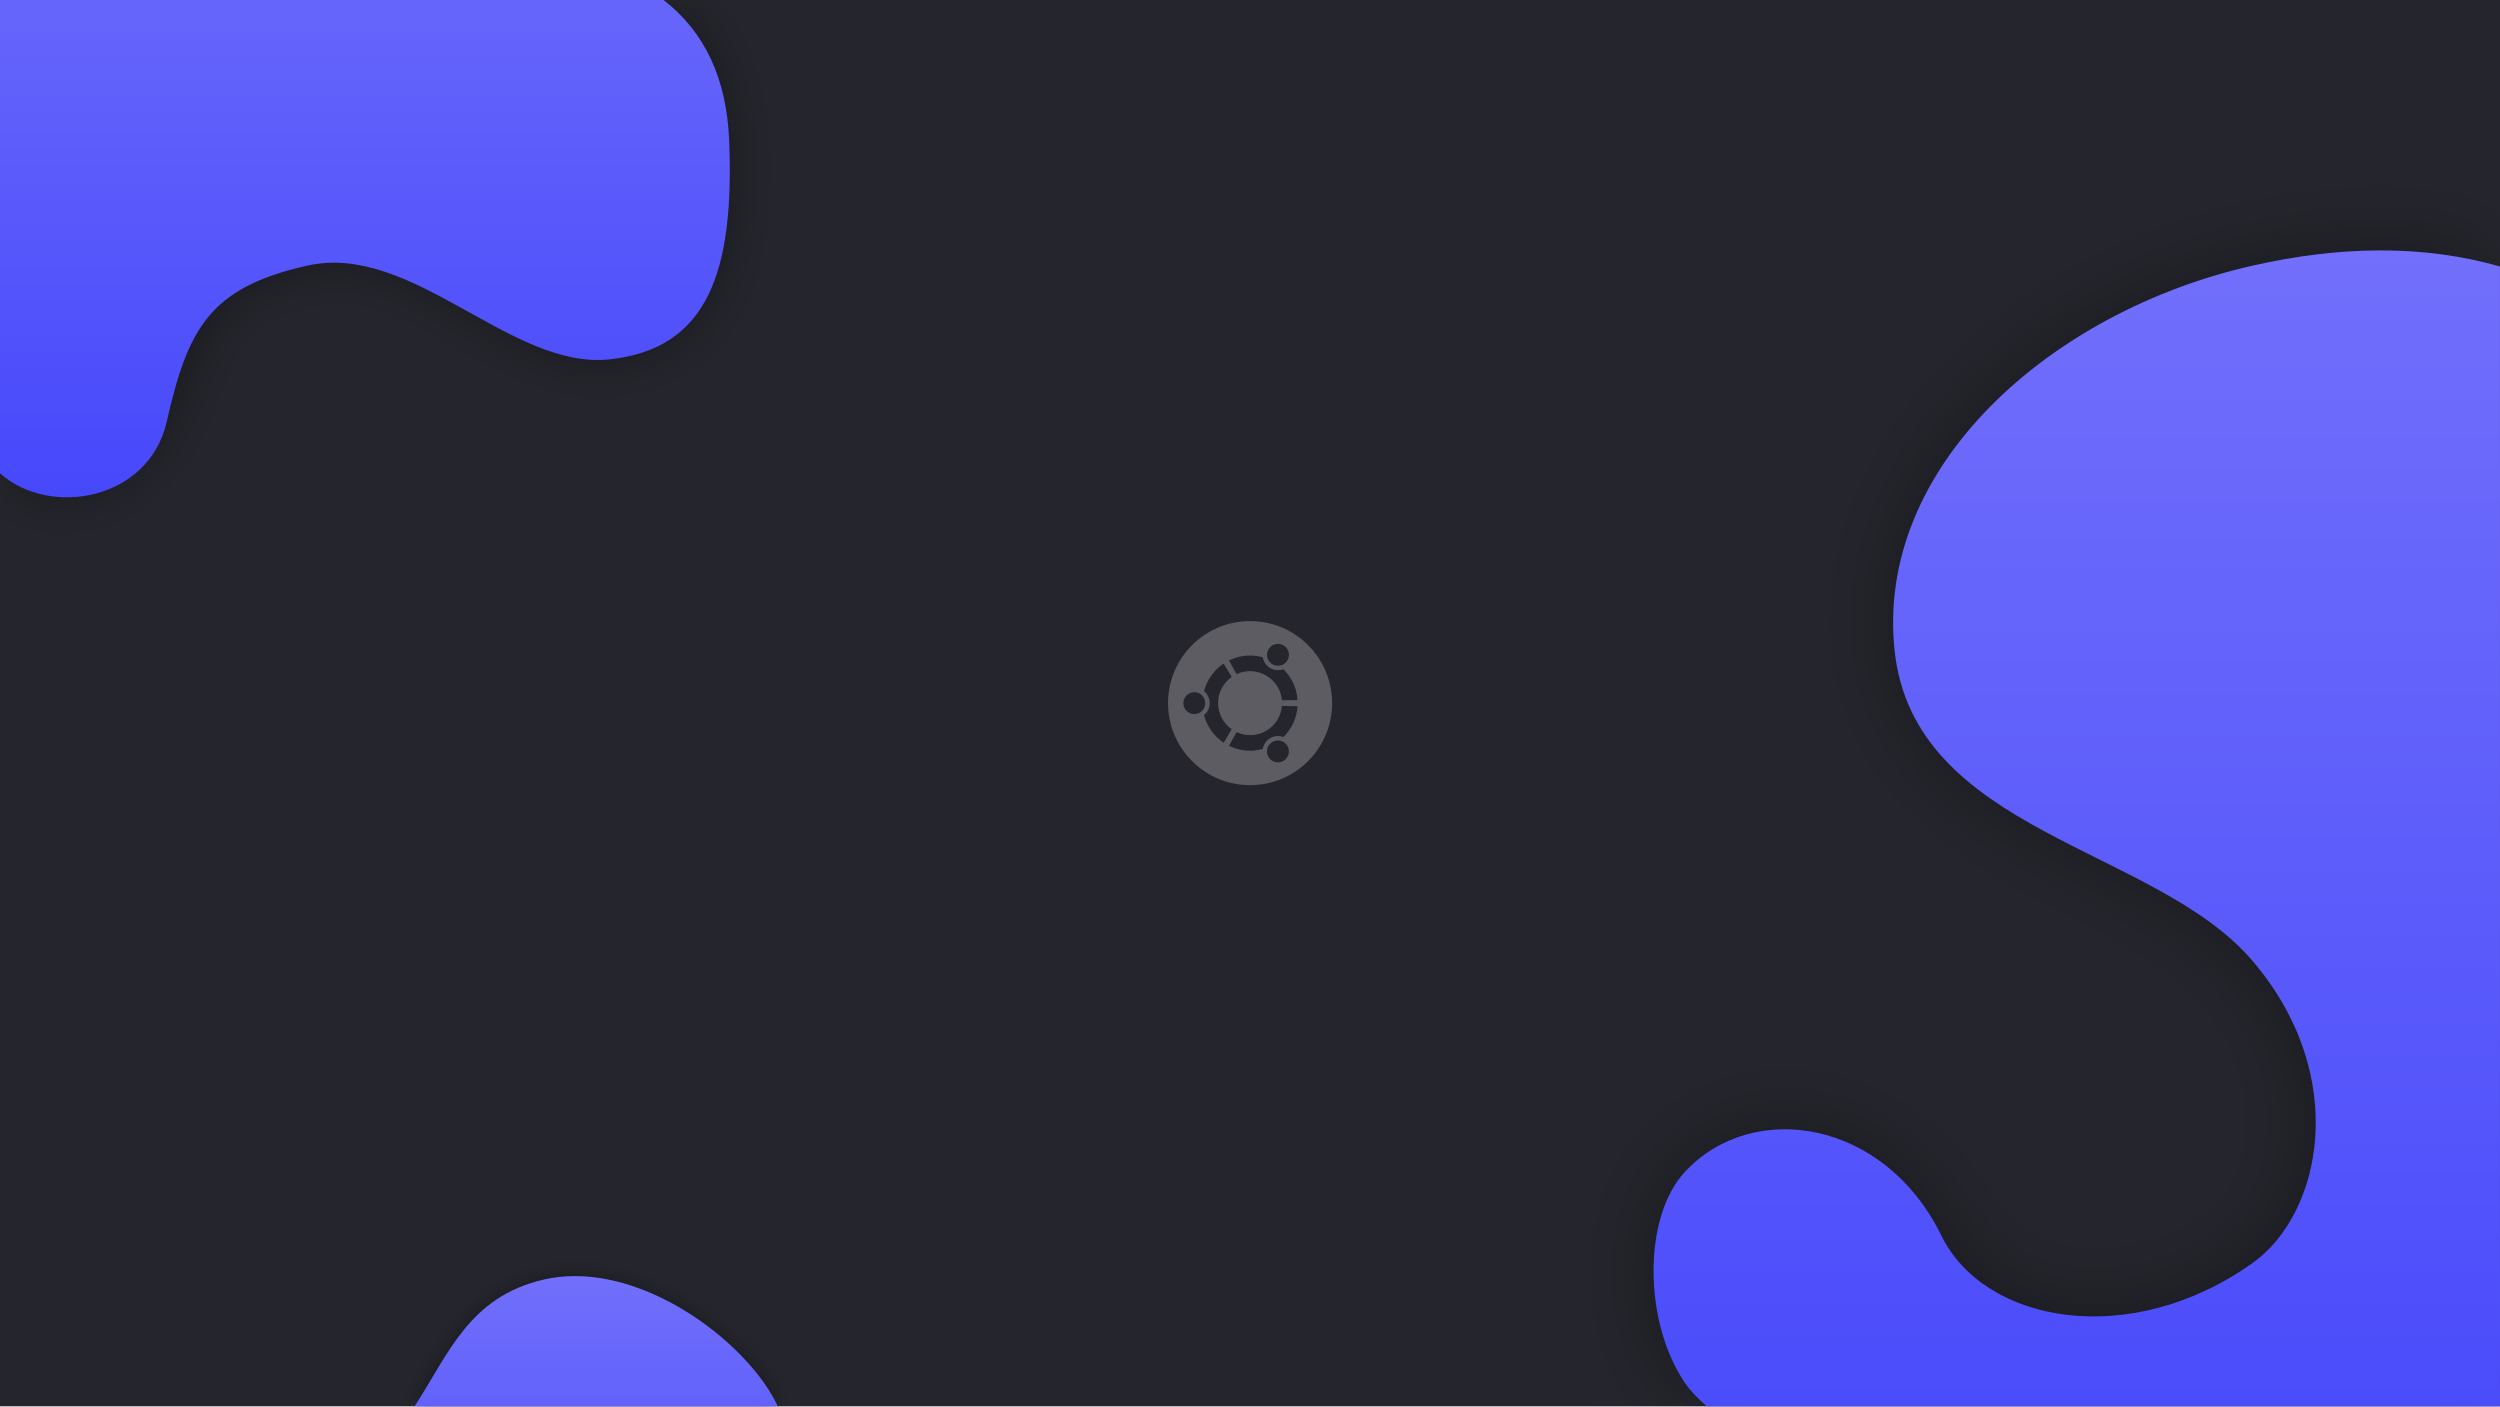
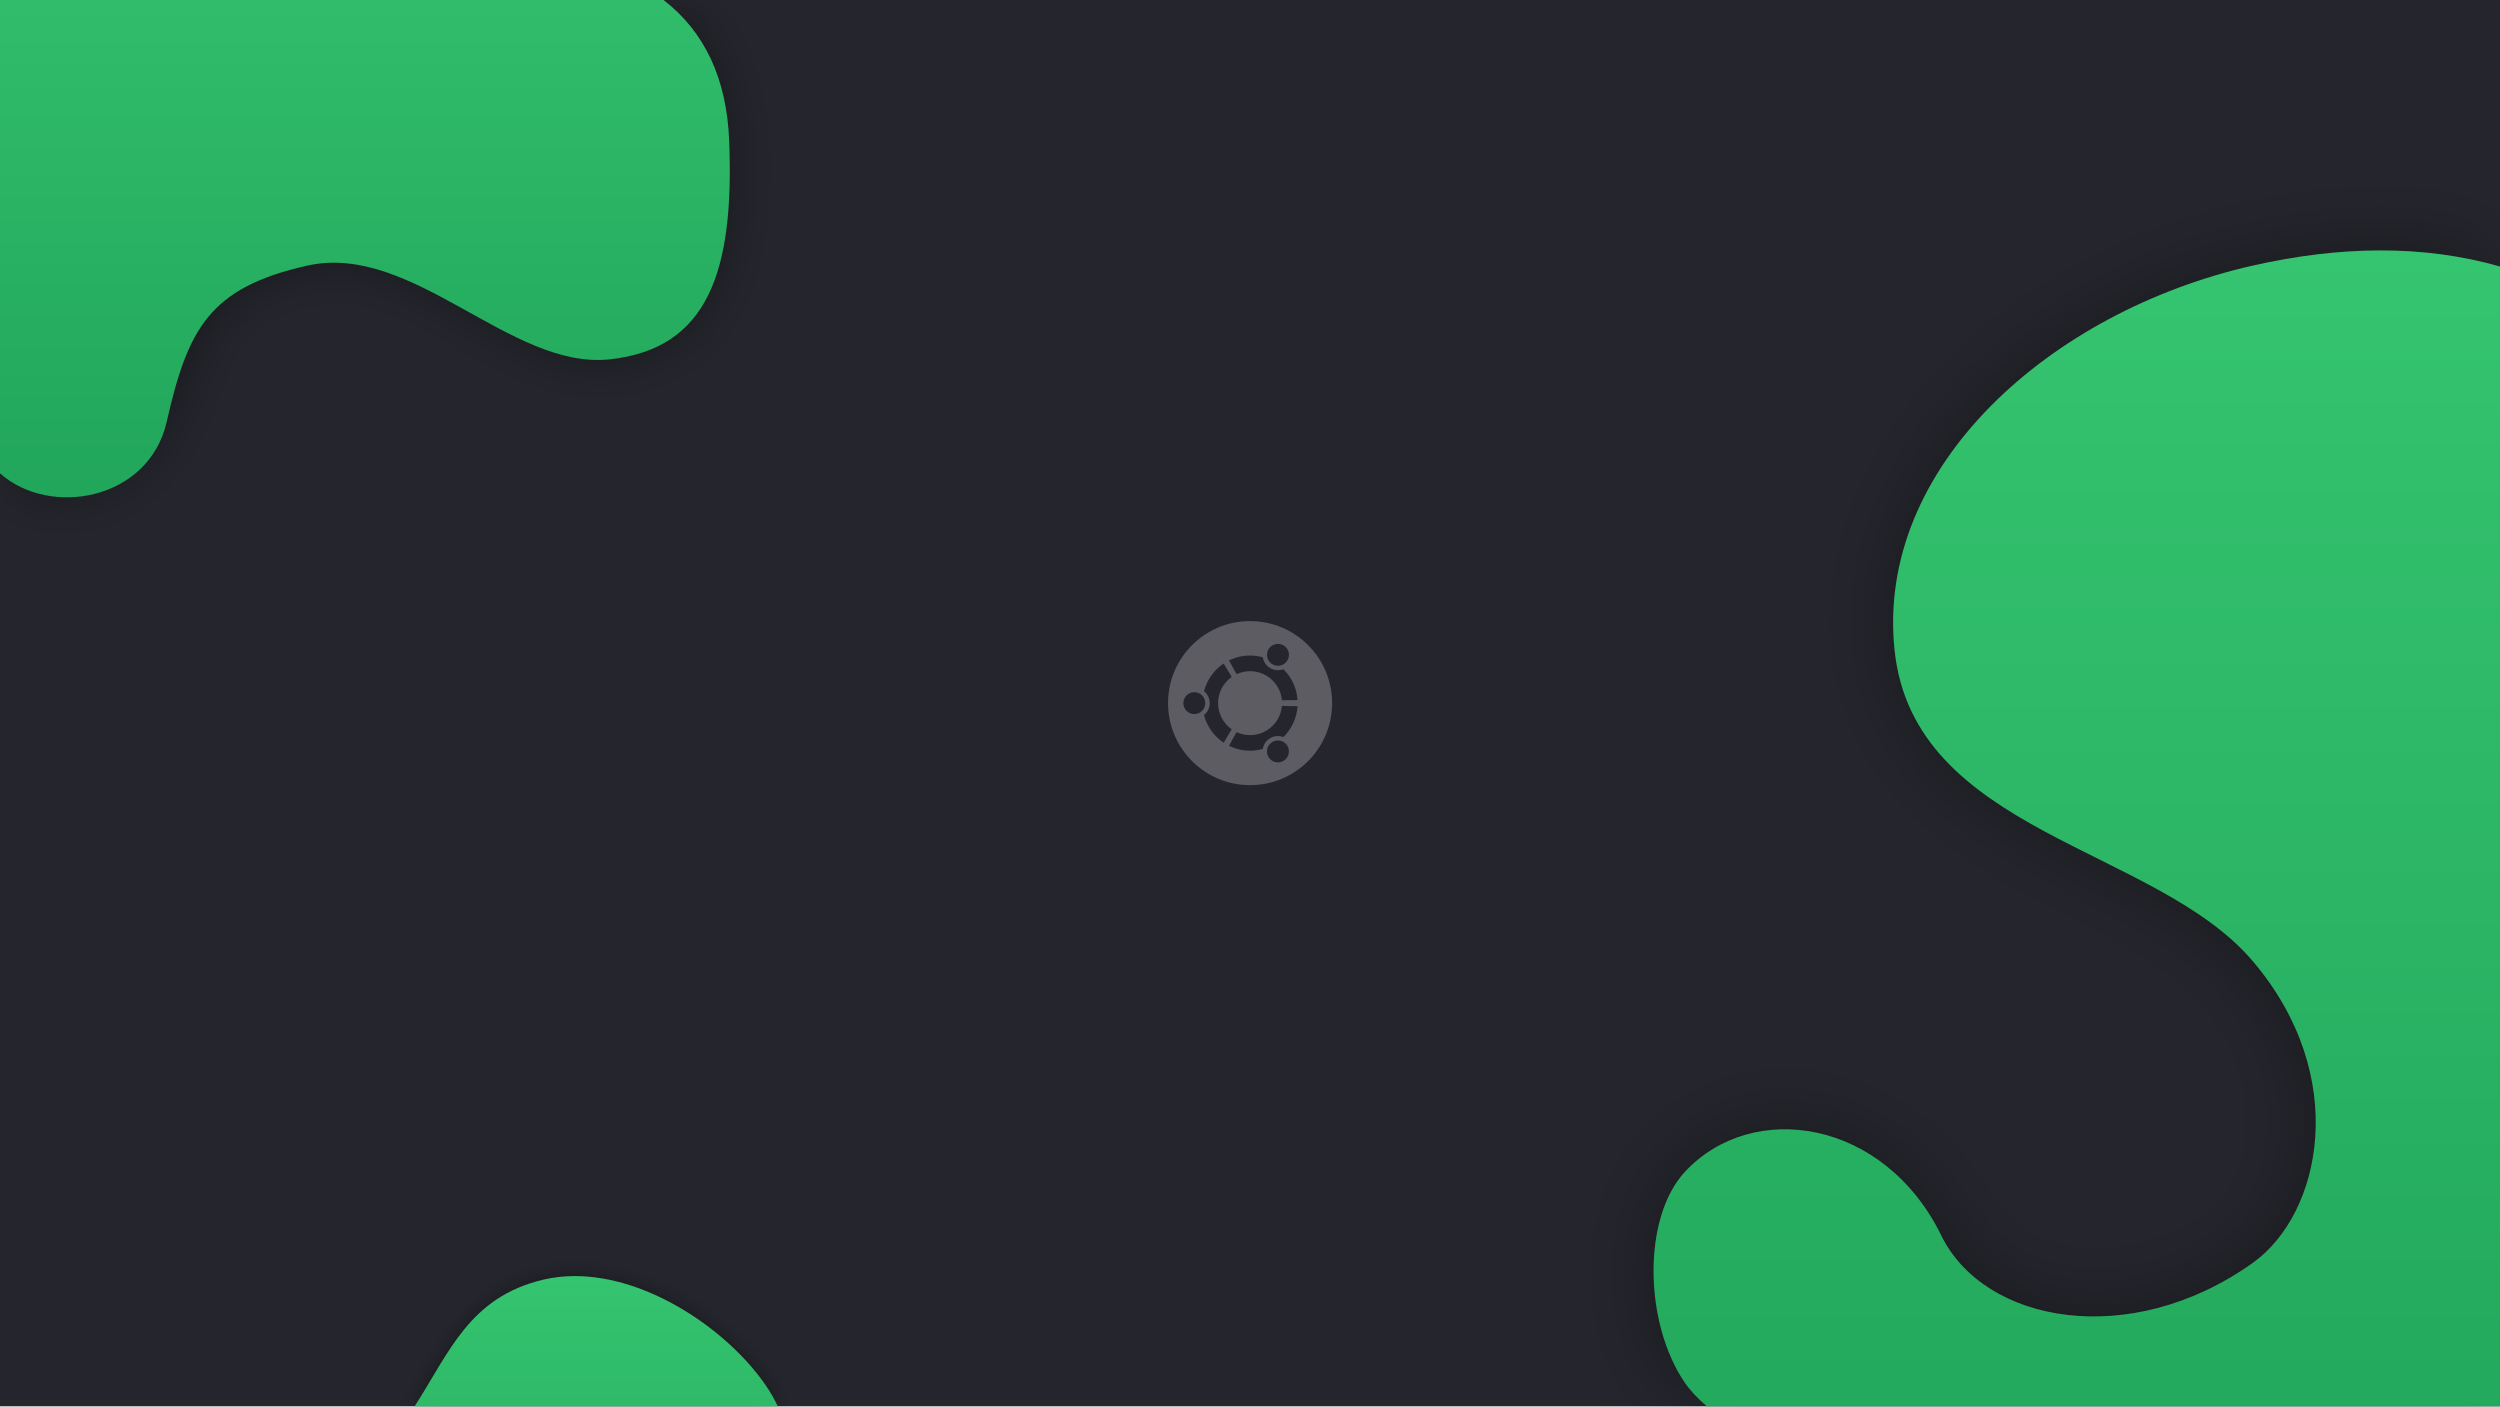
<svg xmlns="http://www.w3.org/2000/svg" xmlns:xlink="http://www.w3.org/1999/xlink" width="1920pt" height="1080pt" style="isolation:isolate" version="1.1" viewBox="0 0 1920 1080">
  <defs>
    <linearGradient id="a">
-       <stop stop-color="#716ffb" offset="0" />
-       <stop stop-color="#4648fb" offset="1" />
+       <stop stop-color="#35c46f" offset="0" />
+       <stop stop-color="#21a65b" offset="1" />
    </linearGradient>
    <linearGradient id="d" x1="1714.5" x2="1714.5" y1="192.31" y2="1195" gradientTransform="scale(1.3333)" gradientUnits="userSpaceOnUse" xlink:href="#a" />
    <linearGradient id="c" x1="250.24" x2="250.24" y1="-128" y2="381.04" gradientTransform="scale(1.3333)" gradientUnits="userSpaceOnUse" xlink:href="#a" />
    <linearGradient id="b" x1="347.19" x2="347.19" y1="980" y2="1270.8" gradientTransform="scale(1.3333)" gradientUnits="userSpaceOnUse" xlink:href="#a" />
    <filter id="f" x="-.114" y="-.083" width="1.227" height="1.166" color-interpolation-filters="sRGB">
      <feGaussianBlur stdDeviation="41.007" />
    </filter>
    <filter id="e" x="-.065" y="-.182" width="1.13" height="1.364" color-interpolation-filters="sRGB">
      <feGaussianBlur stdDeviation="10.103" />
    </filter>
    <filter id="g" x="-.081" y="-.119" width="1.161" height="1.237" color-interpolation-filters="sRGB">
      <feGaussianBlur stdDeviation="25.107" />
    </filter>
  </defs>
  <rect width="1920" height="1080" fill="#25252d" />
  <path transform="scale(.75)" d="m2436.1 256.41c-41.093 0.166-84.245 5.362-129.45 15.588-206.67 46.751-386.04 205.54-366.67 393.33s266.67 201.33 366.67 318.67c100.55 117.98 70.607 259.15 0 309.33-125.75 89.371-274.79 61.601-318.67-28-58.707-119.88-193.91-139.55-262.67-65.334-43.515 46.969-42 154.55 0 216 5.217 7.633 12.69 15.635 22.394 24h812.27v-1167.1c-38.977-11.156-80.269-16.652-123.88-16.477z" filter="url(#f)" opacity=".35" stroke-width="1.333" />
  <path transform="scale(.75)" d="m2436.1 256.41c-41.093 0.166-84.245 5.362-129.45 15.588-206.67 46.751-386.04 205.54-366.67 393.33s266.67 201.33 366.67 318.67c100.55 117.98 70.607 259.15 0 309.33-125.75 89.371-274.79 61.601-318.67-28-58.707-119.88-193.91-139.55-262.67-65.334-43.515 46.969-42 154.55 0 216 5.217 7.633 12.69 15.635 22.394 24h812.27v-1167.1c-38.977-11.156-80.269-16.652-123.88-16.477z" fill="url(#d)" stroke-width="1.333" />
  <path transform="scale(.75)" d="m0 0v484.69c50.925 45.477 137.14 22.749 170.67-52.689 42.667-96 26.667-133.33 144-160 117.33-26.667 208 106.67 309.33 96s128-90.667 122.67-224c-2.534-63.355-24.944-111.35-67.215-144h-679.45z" filter="url(#g)" opacity=".35" stroke-width="1.333" />
  <path transform="scale(.75)" d="m0 0v484.69c50.925 45.477 152.32 27.8 170.67-52.689 21.633-94.921 43.337-137.49 144-160 107.75-24.097 208 106.67 309.33 96s128-90.667 122.67-224c-2.534-63.355-24.944-111.35-67.215-144z" fill="url(#c)" stroke-width="1.333" />
  <path transform="scale(.75)" d="m588.14 1306.7c-10.859 0.039-21.609 1.226-32.109 3.727-75.503 17.977-96.077 74.735-131.42 129.61h371.84c-3.554-7.513-7.689-14.718-12.424-21.606-38.5-56-119.88-112-195.89-111.73z" filter="url(#e)" opacity=".35" stroke-width="1.333" />
  <path transform="scale(.75)" d="m588.14 1306.7c-10.859 0.039-21.609 1.226-32.109 3.727-75.503 17.977-96.077 74.735-131.42 129.61h371.84c-3.554-7.513-7.689-14.718-12.424-21.606-38.5-56-119.88-112-195.89-111.73z" fill="url(#b)" stroke-width="1.333" />
  <path d="m960.06 477a63 63 0 1 0 0 126 63 63 0 0 0 0-126zm22.456 17.56a8.393 8.393 0 0 1 6.25 12.545 8.408 8.408 0 1 1-6.25-12.545zm-22.471 8.899c3.393 0 6.667 0.462 9.777 1.324a11.801 11.801 0 0 0 15.819 9.167c6.22 6.116 10.268 14.435 10.863 23.706l-11.979 0.164a24.569 24.569 0 0 0-34.822-20.089l-5.848-10.491a36.415 36.415 0 0 1 16.206-3.78zm-20.268 6.131 6.161 10.313a24.539 24.539 0 0 0 0 40.195l-6.161 10.298a36.579 36.579 0 0 1-15.089-21.235 11.771 11.771 0 0 0 0-18.319 36.607 36.607 0 0 1 15.089-21.25zm-22.56 21.994a8.415 8.415 0 1 1 0 16.831 8.408 8.408 0 0 1 0-16.816zm67.308 10.58 11.979 0.193a36.429 36.429 0 0 1-10.863 23.691 11.756 11.756 0 0 0-15.819 9.152 36.518 36.518 0 0 1-25.968-2.441l5.848-10.476a24.554 24.554 0 0 0 34.822-20.119zm-4.092 26.578a8.426 8.426 0 1 1 2.054 16.727 8.426 8.426 0 0 1-2.054-16.727z" fill="#fff" opacity=".25" stroke-width="2.835" />
</svg>
